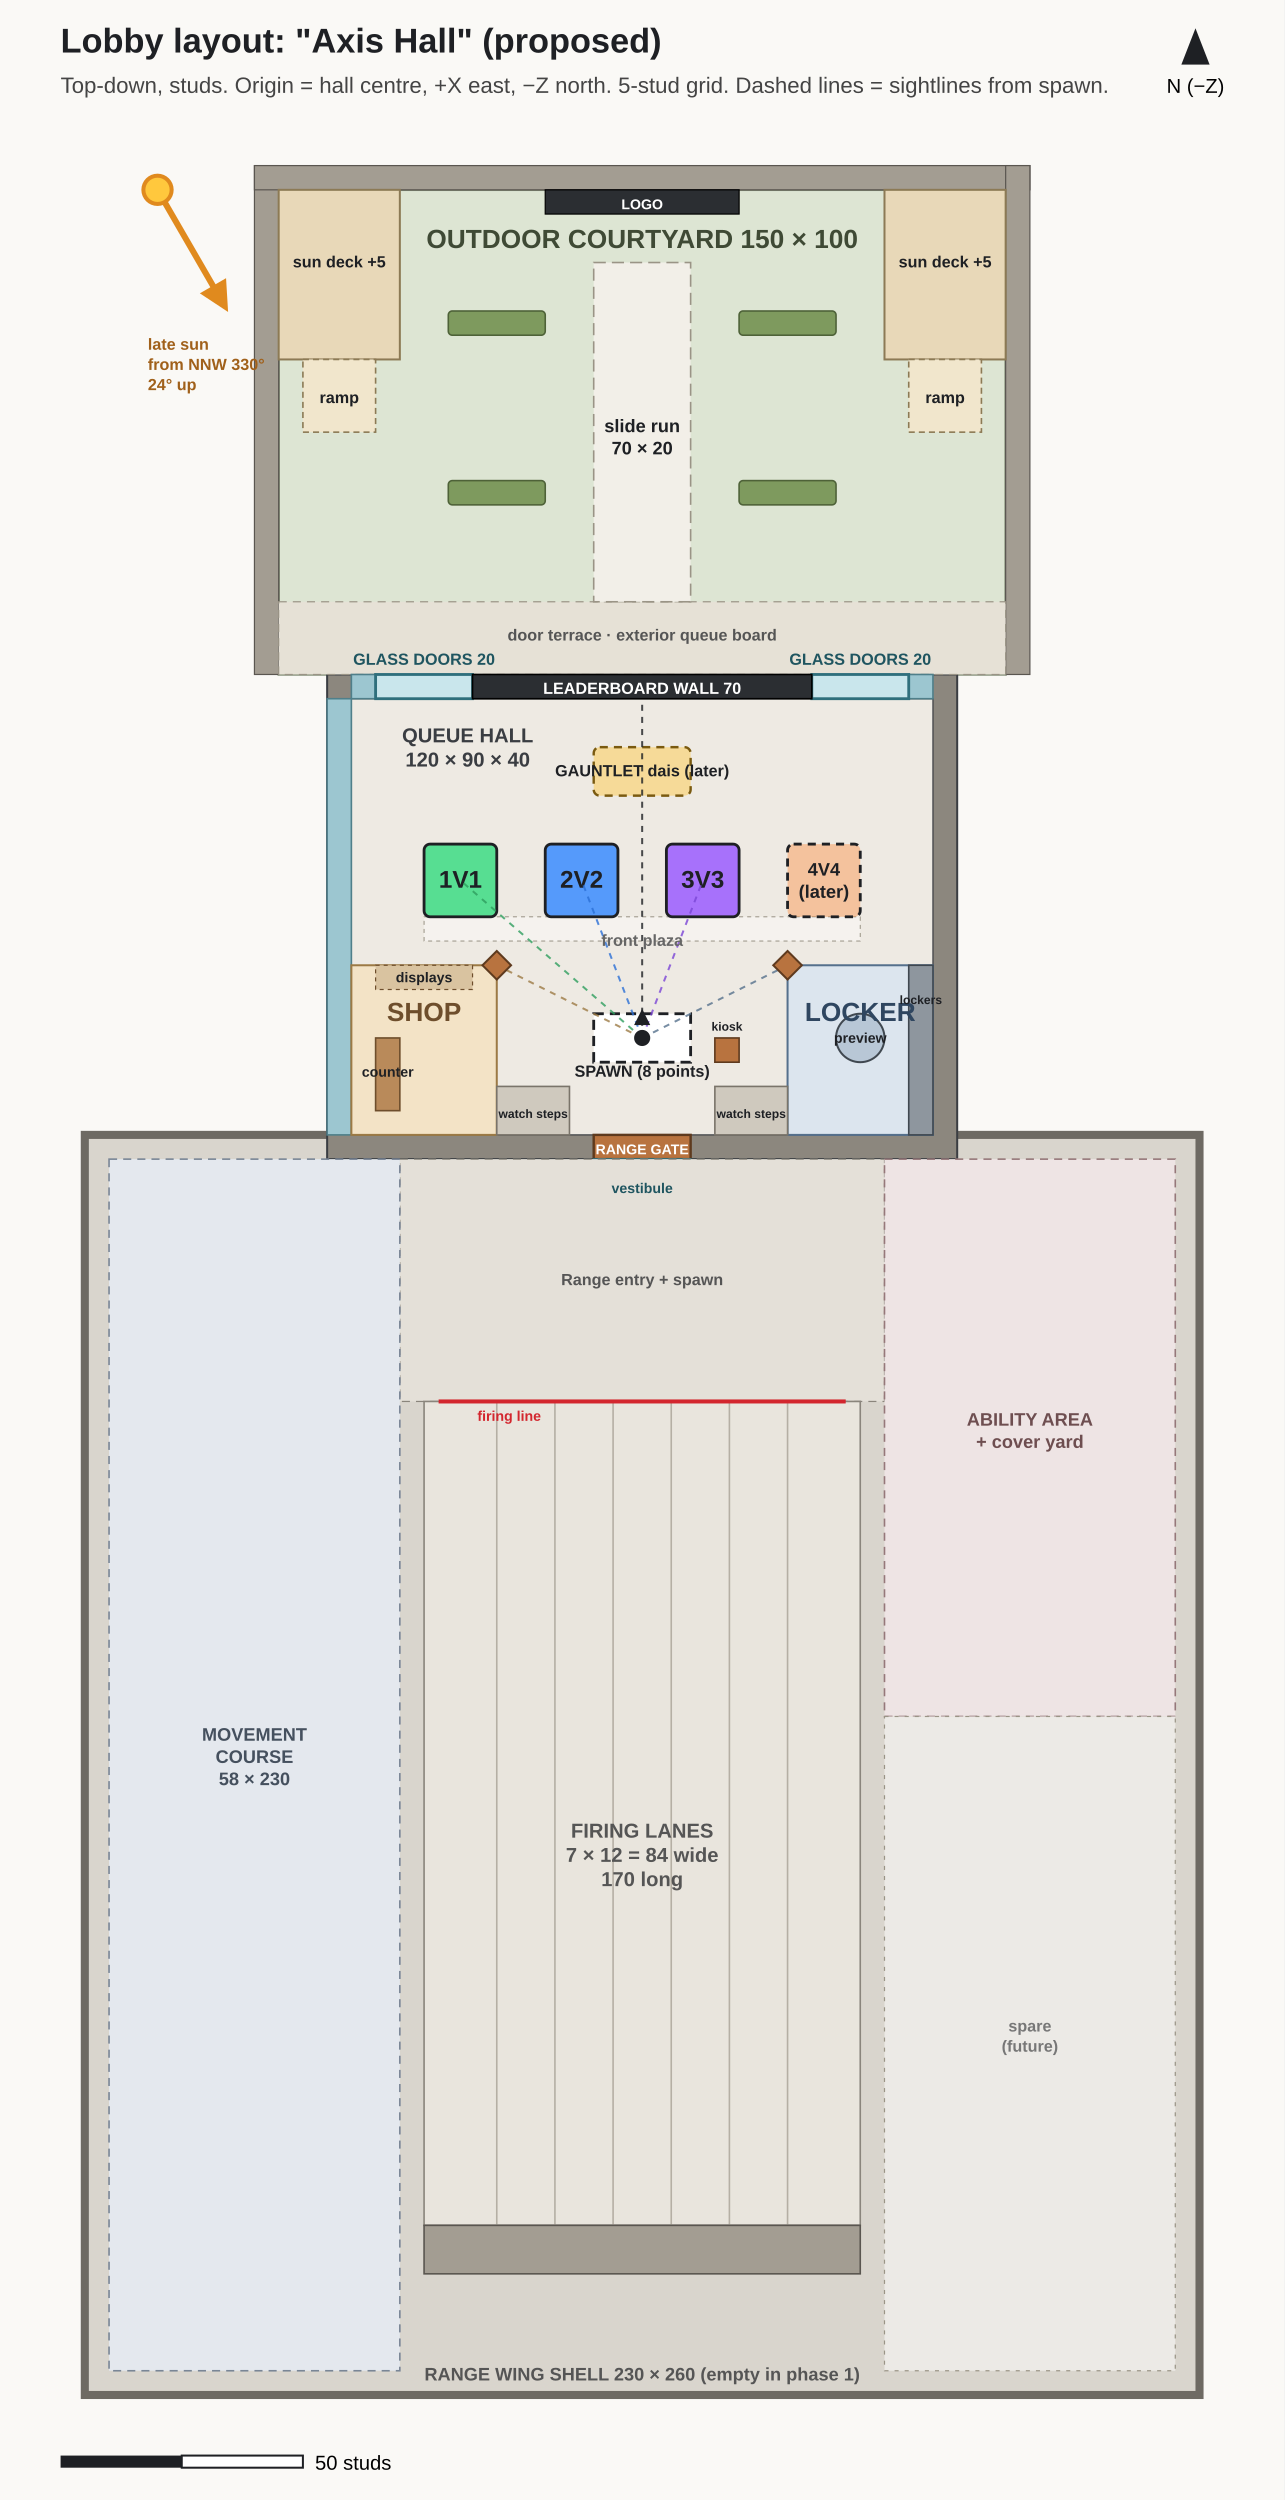
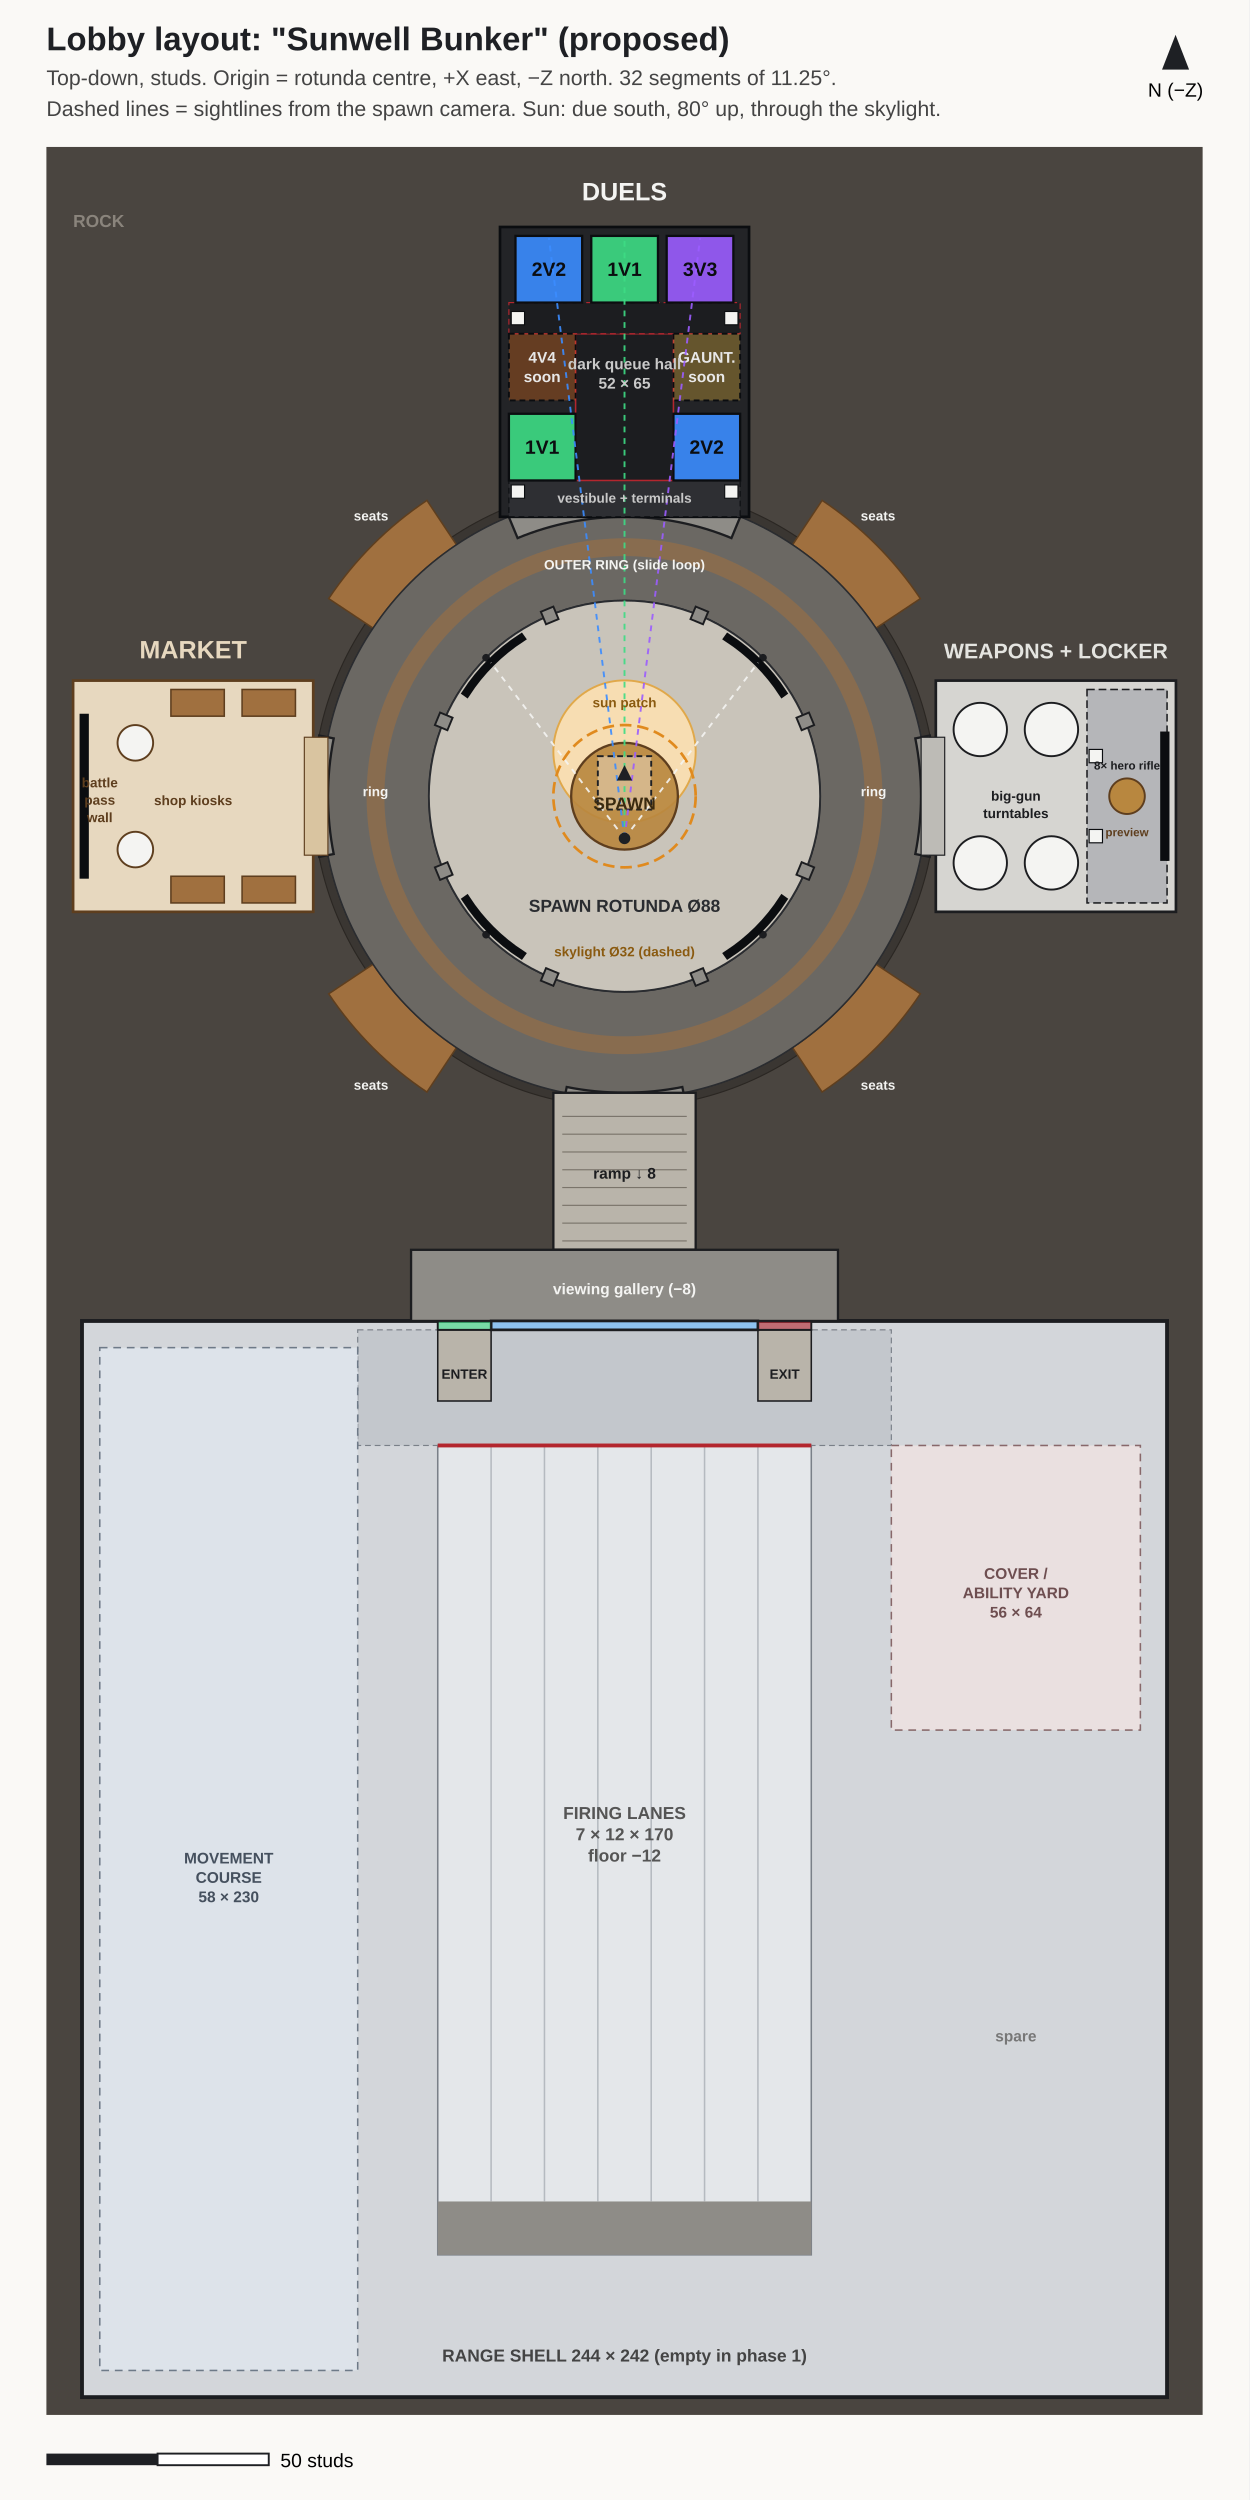
- <svg xmlns="http://www.w3.org/2000/svg" width="636" height="1238" viewBox="0 0 636 1238">
-   <defs>
-     <marker id="arr" viewBox="0 0 10 10" refX="5" refY="5" markerWidth="5" markerHeight="5" orient="auto-start-reverse">
-       <path d="M0,0 L10,5 L0,10 z" fill="#E08A1E" />
-     </marker>
-   </defs>
+ <svg xmlns="http://www.w3.org/2000/svg" width="646" height="1293" viewBox="0 0 646 1293">
  <rect width="100%" height="100%" fill="#FAF9F6" />
-   <rect x="138.0" y="94.0" width="360.0" height="240.0" rx="0" fill="#DDE5D3" fill-opacity="1.0" stroke="#7E8A72" stroke-width="1.2" />
-   <rect x="42.0" y="562.0" width="552.0" height="624.0" rx="0" fill="#D9D5CD" fill-opacity="1.0" stroke="#6E6A63" stroke-width="4" />
-   <rect x="162.0" y="334.0" width="312.0" height="240.0" rx="0" fill="#8C877E" fill-opacity="1.0" stroke="#3A3D42" stroke-width="1" />
-   <rect x="174.0" y="346.0" width="288.0" height="216.0" rx="0" fill="#EEEAE3" fill-opacity="1.0" stroke="#3A3D42" stroke-width="0.6" />
-   <rect x="126.0" y="82.0" width="12.0" height="252.0" rx="0" fill="#A39D92" fill-opacity="1.0" stroke="#5A5650" stroke-width="0.6" />
-   <rect x="126.0" y="82.0" width="384.0" height="12.0" rx="0" fill="#A39D92" fill-opacity="1.0" stroke="#5A5650" stroke-width="0.6" />
-   <rect x="498.0" y="82.0" width="12.0" height="252.0" rx="0" fill="#A39D92" fill-opacity="1.0" stroke="#5A5650" stroke-width="0.6" />
-   <rect x="138.0" y="298.0" width="360.0" height="36.0" rx="0" fill="#E6E1D6" fill-opacity="1.0" stroke="#9A9486" stroke-width="0.6" stroke-dasharray="4 3" />
-   <rect x="294.0" y="130.0" width="48.0" height="168.0" rx="0" fill="#F2EFE8" fill-opacity="1.0" stroke="#9A9486" stroke-width="0.8" stroke-dasharray="6 3" />
-   <rect x="222.0" y="238.0" width="48.0" height="12.0" rx="2" fill="#7E9A5E" fill-opacity="1.0" stroke="#4E6238" stroke-width="0.8" />
-   <rect x="366.0" y="238.0" width="48.0" height="12.0" rx="2" fill="#7E9A5E" fill-opacity="1.0" stroke="#4E6238" stroke-width="0.8" />
-   <rect x="222.0" y="154.0" width="48.0" height="12.0" rx="2" fill="#7E9A5E" fill-opacity="1.0" stroke="#4E6238" stroke-width="0.8" />
-   <rect x="366.0" y="154.0" width="48.0" height="12.0" rx="2" fill="#7E9A5E" fill-opacity="1.0" stroke="#4E6238" stroke-width="0.8" />
-   <rect x="138.0" y="94.0" width="60.0" height="84.0" rx="0" fill="#E8D8B8" fill-opacity="1.0" stroke="#8C7A55" stroke-width="1" />
-   <rect x="438.0" y="94.0" width="60.0" height="84.0" rx="0" fill="#E8D8B8" fill-opacity="1.0" stroke="#8C7A55" stroke-width="1" />
-   <rect x="150.0" y="178.0" width="36.0" height="36.0" rx="0" fill="#F1E6CC" fill-opacity="1.0" stroke="#8C7A55" stroke-width="0.8" stroke-dasharray="3 2" />
-   <rect x="450.0" y="178.0" width="36.0" height="36.0" rx="0" fill="#F1E6CC" fill-opacity="1.0" stroke="#8C7A55" stroke-width="0.8" stroke-dasharray="3 2" />
-   <rect x="270.0" y="94.0" width="96.0" height="12.0" rx="0" fill="#2B2E32" fill-opacity="1.0" stroke="#000" stroke-width="0.6" />
-   <rect x="174.0" y="334.0" width="12.0" height="12.0" rx="0" fill="#9CC6D0" fill-opacity="1.0" stroke="#4F7F8A" stroke-width="0.8" />
-   <rect x="450.0" y="334.0" width="12.0" height="12.0" rx="0" fill="#9CC6D0" fill-opacity="1.0" stroke="#4F7F8A" stroke-width="0.8" />
-   <rect x="162.0" y="346.0" width="12.0" height="216.0" rx="0" fill="#9CC6D0" fill-opacity="1.0" stroke="#4F7F8A" stroke-width="0.8" />
-   <rect x="186.0" y="334.0" width="48.0" height="12.0" rx="0" fill="#C9E6EC" fill-opacity="1.0" stroke="#2F6F7C" stroke-width="1.4" />
-   <rect x="402.0" y="334.0" width="48.0" height="12.0" rx="0" fill="#C9E6EC" fill-opacity="1.0" stroke="#2F6F7C" stroke-width="1.4" />
-   <rect x="234.0" y="334.0" width="168.0" height="12.0" rx="0" fill="#2B2E32" fill-opacity="1.0" stroke="#000" stroke-width="0.8" />
-   <rect x="174.0" y="478.0" width="72.0" height="84.0" rx="0" fill="#F3E3C6" fill-opacity="1.0" stroke="#9C7A45" stroke-width="1" />
-   <rect x="390.0" y="478.0" width="72.0" height="84.0" rx="0" fill="#DCE5EE" fill-opacity="1.0" stroke="#55708C" stroke-width="1" />
-   <rect x="186.0" y="514.0" width="12.0" height="36.0" rx="0" fill="#B98A5A" fill-opacity="1.0" stroke="#6E4E2C" stroke-width="0.8" />
-   <rect x="186.0" y="478.0" width="48.0" height="12.0" rx="0" fill="#D9C3A0" fill-opacity="1.0" stroke="#6E4E2C" stroke-width="0.6" stroke-dasharray="2 2" />
-   <rect x="450.0" y="478.0" width="12.0" height="84.0" rx="0" fill="#8E969E" fill-opacity="1.0" stroke="#404850" stroke-width="0.8" />
-   <circle cx="426.0" cy="514.0" r="12.0" fill="#B8C7D6" stroke="#404850" stroke-width="1" />
-   <rect x="210.0" y="454.0" width="216.0" height="12.0" rx="0" fill="#FFFFFF" fill-opacity="0.4" stroke="#9A9486" stroke-width="0.5" stroke-dasharray="2 2" />
-   <rect x="210.0" y="418.0" width="36.0" height="36.0" rx="3" fill="#3DDC84" fill-opacity="0.85" stroke="#1E2024" stroke-width="1.4" />
-   <text x="228.0" y="439.6" font-size="12" font-weight="600" fill="#1E2024" text-anchor="middle" font-family="Segoe UI, Arial, sans-serif">1V1</text>
-   <rect x="270.0" y="418.0" width="36.0" height="36.0" rx="3" fill="#3B8CFF" fill-opacity="0.85" stroke="#1E2024" stroke-width="1.4" />
-   <text x="288.0" y="439.6" font-size="12" font-weight="600" fill="#1E2024" text-anchor="middle" font-family="Segoe UI, Arial, sans-serif">2V2</text>
-   <rect x="330.0" y="418.0" width="36.0" height="36.0" rx="3" fill="#9B5CFF" fill-opacity="0.85" stroke="#1E2024" stroke-width="1.4" />
-   <text x="348.0" y="439.6" font-size="12" font-weight="600" fill="#1E2024" text-anchor="middle" font-family="Segoe UI, Arial, sans-serif">3V3</text>
-   <rect x="390.0" y="418.0" width="36.0" height="36.0" rx="3" fill="#FF7A1A" fill-opacity="0.35" stroke="#1E2024" stroke-width="1.4" stroke-dasharray="4 3" />
-   <text x="408.0" y="433.6" font-size="9" font-weight="600" fill="#1E2024" text-anchor="middle" font-family="Segoe UI, Arial, sans-serif">4V4</text>
-   <text x="408.0" y="444.6" font-size="9" font-weight="600" fill="#1E2024" text-anchor="middle" font-family="Segoe UI, Arial, sans-serif">(later)</text>
-   <rect x="294.0" y="370.0" width="48.0" height="24.0" rx="3" fill="#FFC83D" fill-opacity="0.45" stroke="#7A5A10" stroke-width="1.2" stroke-dasharray="4 3" />
-   <text x="318.0" y="384.4" font-size="8" font-weight="600" fill="#1E2024" text-anchor="middle" font-family="Segoe UI, Arial, sans-serif">GAUNTLET dais (later)</text>
-   <rect x="294.0" y="502.0" width="48.0" height="24.0" rx="0" fill="#FFFFFF" fill-opacity="1.0" stroke="#1E2024" stroke-width="1.4" stroke-dasharray="5 3" />
-   <rect x="354.0" y="514.0" width="12.0" height="12.0" rx="0" fill="#B8733F" fill-opacity="1.0" stroke="#5E3A1E" stroke-width="0.8" />
-   <rect x="246.0" y="538.0" width="36.0" height="24.0" rx="0" fill="#CFC9BE" fill-opacity="1.0" stroke="#7A746A" stroke-width="0.8" />
-   <rect x="354.0" y="538.0" width="36.0" height="24.0" rx="0" fill="#CFC9BE" fill-opacity="1.0" stroke="#7A746A" stroke-width="0.8" />
-   <rect x="294.0" y="562.0" width="48.0" height="12.0" rx="0" fill="#B8733F" fill-opacity="1.0" stroke="#5E3A1E" stroke-width="1.2" />
-   <rect x="294.0" y="574.0" width="48.0" height="24.0" rx="0" fill="#C9E6EC" fill-opacity="1.0" stroke="#2F6F7C" stroke-width="1" />
-   <rect x="198.0" y="574.0" width="240.0" height="120.0" rx="0" fill="#E4E0D8" fill-opacity="1.0" stroke="#8A857C" stroke-width="0.6" stroke-dasharray="4 3" />
-   <rect x="210.0" y="694.0" width="216.0" height="408.0" rx="0" fill="#E9E5DD" fill-opacity="1.0" stroke="#8A857C" stroke-width="0.8" />
-   <line x1="246.0" y1="694.0" x2="246.0" y2="1102.0" stroke="#B5AFA4" stroke-width="0.8" />
-   <line x1="274.8" y1="694.0" x2="274.8" y2="1102.0" stroke="#B5AFA4" stroke-width="0.8" />
-   <line x1="303.6" y1="694.0" x2="303.6" y2="1102.0" stroke="#B5AFA4" stroke-width="0.8" />
-   <line x1="332.4" y1="694.0" x2="332.4" y2="1102.0" stroke="#B5AFA4" stroke-width="0.8" />
-   <line x1="361.2" y1="694.0" x2="361.2" y2="1102.0" stroke="#B5AFA4" stroke-width="0.8" />
-   <line x1="390.0" y1="694.0" x2="390.0" y2="1102.0" stroke="#B5AFA4" stroke-width="0.8" />
-   <line x1="217.2" y1="694.0" x2="418.8" y2="694.0" stroke="#D3262E" stroke-width="2" />
-   <rect x="210.0" y="1102.0" width="216.0" height="24.0" rx="0" fill="#A39D92" fill-opacity="1.0" stroke="#5A5650" stroke-width="0.8" />
-   <rect x="54.0" y="574.0" width="144.0" height="600.0" rx="0" fill="#E4E8EE" fill-opacity="1.0" stroke="#7A8696" stroke-width="0.8" stroke-dasharray="4 3" />
-   <rect x="438.0" y="574.0" width="144.0" height="276.0" rx="0" fill="#EEE4E4" fill-opacity="1.0" stroke="#96787A" stroke-width="0.8" stroke-dasharray="4 3" />
-   <rect x="438.0" y="850.0" width="144.0" height="324.0" rx="0" fill="#ECEAE6" fill-opacity="1.0" stroke="#9A9486" stroke-width="0.6" stroke-dasharray="2 3" />
-   <line x1="318.0" y1="514.0" x2="228.0" y2="436.0" stroke="#2E9E5E" stroke-width="1" stroke-dasharray="3 3" opacity="0.8" />
-   <line x1="318.0" y1="514.0" x2="288.0" y2="436.0" stroke="#2B6FD6" stroke-width="1" stroke-dasharray="3 3" opacity="0.8" />
-   <line x1="318.0" y1="514.0" x2="348.0" y2="436.0" stroke="#7A45D6" stroke-width="1" stroke-dasharray="3 3" opacity="0.8" />
-   <line x1="318.0" y1="514.0" x2="318.0" y2="346.0" stroke="#1E2024" stroke-width="1" stroke-dasharray="3 3" opacity="0.8" />
-   <line x1="318.0" y1="514.0" x2="246.0" y2="478.0" stroke="#9C7A45" stroke-width="1" stroke-dasharray="3 3" opacity="0.8" />
-   <line x1="318.0" y1="514.0" x2="390.0" y2="478.0" stroke="#55708C" stroke-width="1" stroke-dasharray="3 3" opacity="0.8" />
-   <circle cx="318.0" cy="514.0" r="4" fill="#1E2024" />
-   <path d="M318.0,499.6 l-4,8 h8 z" fill="#1E2024" />
-   <rect x="241.0" y="473.0" width="10" height="10" fill="#B8733F" stroke="#5E3A1E" transform="rotate(45 246.0 478.0)" />
-   <rect x="385.0" y="473.0" width="10" height="10" fill="#B8733F" stroke="#5E3A1E" transform="rotate(45 390.0 478.0)" />
-   <text x="318.0" y="122.8" font-size="13" font-weight="600" fill="#3F4A35" text-anchor="middle" font-family="Segoe UI, Arial, sans-serif">OUTDOOR COURTYARD  150 × 100</text>
-   <text x="318.0" y="214.0" font-size="9" font-weight="600" fill="#1E2024" text-anchor="middle" font-family="Segoe UI, Arial, sans-serif">slide run</text>
-   <text x="318.0" y="225.0" font-size="9" font-weight="600" fill="#1E2024" text-anchor="middle" font-family="Segoe UI, Arial, sans-serif">70 × 20</text>
-   <text x="168.0" y="132.4" font-size="8" font-weight="600" fill="#1E2024" text-anchor="middle" font-family="Segoe UI, Arial, sans-serif">sun deck +5</text>
-   <text x="468.0" y="132.4" font-size="8" font-weight="600" fill="#1E2024" text-anchor="middle" font-family="Segoe UI, Arial, sans-serif">sun deck +5</text>
-   <text x="168.0" y="199.6" font-size="8" font-weight="600" fill="#1E2024" text-anchor="middle" font-family="Segoe UI, Arial, sans-serif">ramp</text>
-   <text x="468.0" y="199.6" font-size="8" font-weight="600" fill="#1E2024" text-anchor="middle" font-family="Segoe UI, Arial, sans-serif">ramp</text>
-   <text x="318.0" y="103.6" font-size="7" font-weight="600" fill="#FFFFFF" text-anchor="middle" font-family="Segoe UI, Arial, sans-serif">LOGO</text>
-   <text x="318.0" y="317.2" font-size="8" font-weight="600" fill="#555" text-anchor="middle" font-family="Segoe UI, Arial, sans-serif">door terrace · exterior queue board</text>
-   <text x="210.0" y="329.2" font-size="8" font-weight="600" fill="#1F5560" text-anchor="middle" font-family="Segoe UI, Arial, sans-serif">GLASS DOORS 20</text>
-   <text x="426.0" y="329.2" font-size="8" font-weight="600" fill="#1F5560" text-anchor="middle" font-family="Segoe UI, Arial, sans-serif">GLASS DOORS 20</text>
-   <text x="318.0" y="343.6" font-size="8" font-weight="600" fill="#FFFFFF" text-anchor="middle" font-family="Segoe UI, Arial, sans-serif">LEADERBOARD WALL 70</text>
-   <text x="231.6" y="367.6" font-size="10" font-weight="600" fill="#3A3D42" text-anchor="middle" font-family="Segoe UI, Arial, sans-serif">QUEUE HALL</text>
-   <text x="231.6" y="379.6" font-size="10" font-weight="600" fill="#3A3D42" text-anchor="middle" font-family="Segoe UI, Arial, sans-serif">120 × 90 × 40</text>
-   <text x="210.0" y="505.6" font-size="13" font-weight="600" fill="#6E4E2C" text-anchor="middle" font-family="Segoe UI, Arial, sans-serif">SHOP</text>
-   <text x="426.0" y="505.6" font-size="13" font-weight="600" fill="#2F4660" text-anchor="middle" font-family="Segoe UI, Arial, sans-serif">LOCKER</text>
-   <text x="192.0" y="533.2" font-size="7" font-weight="600" fill="#1E2024" text-anchor="middle" font-family="Segoe UI, Arial, sans-serif">counter</text>
-   <text x="426.0" y="516.4" font-size="7" font-weight="600" fill="#1E2024" text-anchor="middle" font-family="Segoe UI, Arial, sans-serif">preview</text>
-   <text x="456.0" y="497.2" font-size="6" font-weight="600" fill="#1E2024" text-anchor="middle" font-family="Segoe UI, Arial, sans-serif">lockers</text>
-   <text x="210.0" y="486.4" font-size="7" font-weight="600" fill="#1E2024" text-anchor="middle" font-family="Segoe UI, Arial, sans-serif">displays</text>
-   <text x="318.0" y="533.2" font-size="8" font-weight="600" fill="#1E2024" text-anchor="middle" font-family="Segoe UI, Arial, sans-serif">SPAWN (8 points)</text>
-   <text x="360.0" y="510.4" font-size="6" font-weight="600" fill="#1E2024" text-anchor="middle" font-family="Segoe UI, Arial, sans-serif">kiosk</text>
-   <text x="264.0" y="553.6" font-size="6" font-weight="600" fill="#1E2024" text-anchor="middle" font-family="Segoe UI, Arial, sans-serif">watch steps</text>
-   <text x="372.0" y="553.6" font-size="6" font-weight="600" fill="#1E2024" text-anchor="middle" font-family="Segoe UI, Arial, sans-serif">watch steps</text>
-   <text x="318.0" y="468.4" font-size="8" font-weight="600" fill="#666" text-anchor="middle" font-family="Segoe UI, Arial, sans-serif">front plaza</text>
-   <text x="318.0" y="571.6" font-size="7" font-weight="600" fill="#FFFFFF" text-anchor="middle" font-family="Segoe UI, Arial, sans-serif">RANGE GATE</text>
-   <text x="318.0" y="590.8" font-size="7" font-weight="600" fill="#1F5560" text-anchor="middle" font-family="Segoe UI, Arial, sans-serif">vestibule</text>
-   <text x="318.0" y="636.4" font-size="8" font-weight="600" fill="#555" text-anchor="middle" font-family="Segoe UI, Arial, sans-serif">Range entry + spawn</text>
-   <text x="318.0" y="910.0" font-size="10" font-weight="600" fill="#555" text-anchor="middle" font-family="Segoe UI, Arial, sans-serif">FIRING LANES</text>
-   <text x="318.0" y="922.0" font-size="10" font-weight="600" fill="#555" text-anchor="middle" font-family="Segoe UI, Arial, sans-serif">7 × 12 = 84 wide</text>
-   <text x="318.0" y="934.0" font-size="10" font-weight="600" fill="#555" text-anchor="middle" font-family="Segoe UI, Arial, sans-serif">170 long</text>
-   <text x="236.4" y="703.6" font-size="7" font-weight="600" fill="#D3262E" text-anchor="start" font-family="Segoe UI, Arial, sans-serif">firing line</text>
-   <text x="126.0" y="862.0" font-size="9" font-weight="600" fill="#45505E" text-anchor="middle" font-family="Segoe UI, Arial, sans-serif">MOVEMENT</text>
-   <text x="126.0" y="873.0" font-size="9" font-weight="600" fill="#45505E" text-anchor="middle" font-family="Segoe UI, Arial, sans-serif">COURSE</text>
-   <text x="126.0" y="884.0" font-size="9" font-weight="600" fill="#45505E" text-anchor="middle" font-family="Segoe UI, Arial, sans-serif">58 × 230</text>
-   <text x="510.0" y="706.0" font-size="9" font-weight="600" fill="#6E4E50" text-anchor="middle" font-family="Segoe UI, Arial, sans-serif">ABILITY AREA</text>
-   <text x="510.0" y="717.0" font-size="9" font-weight="600" fill="#6E4E50" text-anchor="middle" font-family="Segoe UI, Arial, sans-serif">+ cover yard</text>
-   <text x="510.0" y="1006.0" font-size="8" font-weight="600" fill="#777" text-anchor="middle" font-family="Segoe UI, Arial, sans-serif">spare</text>
-   <text x="510.0" y="1016.0" font-size="8" font-weight="600" fill="#777" text-anchor="middle" font-family="Segoe UI, Arial, sans-serif">(future)</text>
-   <text x="318.0" y="1178.8" font-size="9" font-weight="600" fill="#555" text-anchor="middle" font-family="Segoe UI, Arial, sans-serif">RANGE WING SHELL 230 × 260 (empty in phase 1)</text>
-   <line x1="78.0" y1="94.0" x2="109.2" y2="148.0" stroke="#E08A1E" stroke-width="3" marker-end="url(#arr)" />
-   <circle cx="78.0" cy="94.0" r="7" fill="#FFC83D" stroke="#E08A1E" stroke-width="2" />
-   <text x="73.2" y="173.2" font-size="8" font-weight="600" fill="#A0601A" text-anchor="start" font-family="Segoe UI, Arial, sans-serif">late sun</text>
-   <text x="73.2" y="183.2" font-size="8" font-weight="600" fill="#A0601A" text-anchor="start" font-family="Segoe UI, Arial, sans-serif">from NNW 330°</text>
-   <text x="73.2" y="193.2" font-size="8" font-weight="600" fill="#A0601A" text-anchor="start" font-family="Segoe UI, Arial, sans-serif">24° up</text>
-   <text x="30" y="26" font-size="17" font-weight="700" fill="#1E2024" font-family="Segoe UI, Arial, sans-serif">Lobby layout: "Axis Hall" (proposed)</text>
-   <text x="30" y="46" font-size="11" fill="#444" font-family="Segoe UI, Arial, sans-serif">Top-down, studs. Origin = hall centre, +X east, −Z north. 5-stud grid. Dashed lines = sightlines from spawn.</text>
-   <path d="M592.0,14 l-7,18 h14 z" fill="#1E2024" />
-   <text x="592.0" y="46" font-size="10" text-anchor="middle" font-family="Segoe UI, Arial, sans-serif">N (−Z)</text>
-   <rect x="30" y="1216.0" width="120.0" height="6" fill="#1E2024" />
-   <rect x="90.0" y="1216.0" width="60.0" height="6" fill="#FFFFFF" stroke="#1E2024" />
-   <text x="156.0" y="1223.0" font-size="10" font-family="Segoe UI, Arial, sans-serif">50 studs</text>
+   <rect x="24" y="76" width="598.0" height="1173.0" fill="#4A4540" />
+   <path d="M484.0,411.8 A161.0,161.0 0 1 0 162.0,411.8 A161.0,161.0 0 1 0 484.0,411.8 Z M479.4,411.8 A156.4,156.4 0 1 1 166.6,411.8 A156.4,156.4 0 1 1 479.4,411.8 Z" fill-rule="evenodd" fill="#3A3632" fill-opacity="1.0" stroke="#2A2622" stroke-width="0.6" />
+   <path d="M425.2,258.8 A184.0,184.0 0 0 1 476.0,309.6 L453.0,324.9 A156.4,156.4 0 0 0 409.9,281.8 Z" fill="#A0703F" fill-opacity="1.0" stroke="#5E3E1E" stroke-width="0.8" />
+   <path d="M476.0,514.0 A184.0,184.0 0 0 1 425.2,564.8 L409.9,541.8 A156.4,156.4 0 0 0 453.0,498.7 Z" fill="#A0703F" fill-opacity="1.0" stroke="#5E3E1E" stroke-width="0.8" />
+   <path d="M220.8,564.8 A184.0,184.0 0 0 1 170.0,514.0 L193.0,498.7 A156.4,156.4 0 0 0 236.1,541.8 Z" fill="#A0703F" fill-opacity="1.0" stroke="#5E3E1E" stroke-width="0.8" />
+   <path d="M170.0,309.6 A184.0,184.0 0 0 1 220.8,258.8 L236.1,281.8 A156.4,156.4 0 0 0 193.0,324.9 Z" fill="#A0703F" fill-opacity="1.0" stroke="#5E3E1E" stroke-width="0.8" />
+   <path d="M479.4,411.8 A156.4,156.4 0 1 0 166.6,411.8 A156.4,156.4 0 1 0 479.4,411.8 Z M424.2,411.8 A101.2,101.2 0 1 1 221.8,411.8 A101.2,101.2 0 1 1 424.2,411.8 Z" fill-rule="evenodd" fill="#6B6863" fill-opacity="1.0" stroke="#2A2C30" stroke-width="0.8" />
+   <circle cx="323.0" cy="411.8" r="128.8" fill="none" stroke="#A0703F" stroke-width="9.2" stroke-opacity="0.55" />
+   <path d="M261.4,263.1 A161.0,161.0 0 0 1 384.6,263.1 L378.3,278.3 A144.5,144.5 0 0 0 267.7,278.3 Z" fill="#8E8C87" fill-opacity="1.0" stroke="#1C1D20" stroke-width="1.2" />
+   <path d="M480.9,380.4 A161.0,161.0 0 0 1 480.9,443.2 L473.4,441.7 A153.4,153.4 0 0 0 473.4,381.9 Z" fill="#8E8C87" fill-opacity="1.0" stroke="#1C1D20" stroke-width="1.2" />
+   <path d="M354.4,569.7 A161.0,161.0 0 0 1 291.6,569.7 L293.1,562.2 A153.4,153.4 0 0 0 352.9,562.2 Z" fill="#8E8C87" fill-opacity="1.0" stroke="#1C1D20" stroke-width="1.2" />
+   <path d="M165.1,443.2 A161.0,161.0 0 0 1 165.1,380.4 L172.6,381.9 A153.4,153.4 0 0 0 172.6,441.7 Z" fill="#8E8C87" fill-opacity="1.0" stroke="#1C1D20" stroke-width="1.2" />
+   <circle cx="323.0" cy="411.8" r="101.2" fill="#C9C4BA" fill-opacity="1.0" stroke="#2A2C30" stroke-width="1" />
+   <circle cx="323.0" cy="388.7" r="36.8" fill="#FFE2B0" fill-opacity="0.85" stroke="#E0A84A" stroke-width="1" />
+   <circle cx="323.0" cy="411.8" r="27.6" fill="#B8873F" fill-opacity="0.9" stroke="#5E3E1E" stroke-width="1.2" />
+   <rect x="309.2" y="391.1" width="27.6" height="27.6" fill="#FFFFFF" fill-opacity="0.35" stroke="#1E2024" stroke-dasharray="3 2" />
+   <circle cx="323.0" cy="411.8" r="36.8" fill="none" fill-opacity="1.0" stroke="#E08A1E" stroke-width="1.4" stroke-dasharray="6 3" />
+   <rect x="358.2" y="314.8" width="7" height="7" fill="#8E8C87" stroke="#1C1D20" transform="rotate(22.5 361.7 318.3)" />
+   <rect x="413.0" y="369.6" width="7" height="7" fill="#8E8C87" stroke="#1C1D20" transform="rotate(67.5 416.5 373.1)" />
+   <rect x="413.0" y="447.0" width="7" height="7" fill="#8E8C87" stroke="#1C1D20" transform="rotate(112.5 416.5 450.5)" />
+   <rect x="358.2" y="501.8" width="7" height="7" fill="#8E8C87" stroke="#1C1D20" transform="rotate(157.5 361.7 505.3)" />
+   <rect x="280.8" y="501.8" width="7" height="7" fill="#8E8C87" stroke="#1C1D20" transform="rotate(202.5 284.3 505.3)" />
+   <rect x="226.0" y="447.0" width="7" height="7" fill="#8E8C87" stroke="#1C1D20" transform="rotate(247.5 229.5 450.5)" />
+   <rect x="226.0" y="369.6" width="7" height="7" fill="#8E8C87" stroke="#1C1D20" transform="rotate(292.5 229.5 373.1)" />
+   <rect x="280.8" y="314.8" width="7" height="7" fill="#8E8C87" stroke="#1C1D20" transform="rotate(337.5 284.3 318.3)" />
+   <circle cx="394.6" cy="340.2" r="2" fill="#1C1D20" />
+   <circle cx="394.6" cy="483.4" r="2" fill="#1C1D20" />
+   <circle cx="251.4" cy="483.4" r="2" fill="#1C1D20" />
+   <circle cx="251.4" cy="340.2" r="2" fill="#1C1D20" />
+   <path d="M376.5,329.5 A98.2,98.2 0 0 1 405.3,358.3 L404.6,358.8 A97.3,97.3 0 0 0 376.0,330.2 Z" fill="#0B0D10" fill-opacity="1.0" stroke="#0B0D10" stroke-width="3.5" />
+   <path d="M240.7,358.3 A98.2,98.2 0 0 1 269.5,329.5 L270.0,330.2 A97.3,97.3 0 0 0 241.4,358.8 Z" fill="#0B0D10" fill-opacity="1.0" stroke="#0B0D10" stroke-width="3.5" />
+   <path d="M405.3,465.3 A98.2,98.2 0 0 1 376.5,494.1 L376.0,493.4 A97.3,97.3 0 0 0 404.6,464.8 Z" fill="#0B0D10" fill-opacity="1.0" stroke="#0B0D10" stroke-width="3.5" />
+   <path d="M269.5,494.1 A98.2,98.2 0 0 1 240.7,465.3 L241.4,464.8 A97.3,97.3 0 0 0 270.0,493.4 Z" fill="#0B0D10" fill-opacity="1.0" stroke="#0B0D10" stroke-width="3.5" />
+   <rect x="258.6" y="117.4" width="128.8" height="149.9" fill="#232427" fill-opacity="1.0" stroke="#0B0D10" stroke-width="1.4" />
+   <rect x="263.2" y="248.5" width="119.6" height="18.8" fill="#2E2F33" fill-opacity="1.0" stroke="#0B0D10" stroke-width="0.6" stroke-dasharray="3 2" />
+   <rect x="297.7" y="172.6" width="50.6" height="75.9" fill="#1C1D20" fill-opacity="1.0" stroke="#B3262E" stroke-width="0.8" />
+   <rect x="263.2" y="156.5" width="119.6" height="16.1" fill="#1C1D20" fill-opacity="1.0" stroke="#B3262E" stroke-width="0.6" stroke-dasharray="3 2" />
+   <rect x="305.8" y="122.0" width="34.5" height="34.5" fill="#3DDC84" fill-opacity="0.9" stroke="#0B0D10" stroke-width="1.2" />
+   <text x="323.0" y="142.7" font-size="10" font-weight="700" fill="#0B0D10" text-anchor="middle" font-family="Segoe UI, Arial, sans-serif">1V1</text>
+   <rect x="266.6" y="122.0" width="34.5" height="34.5" fill="#3B8CFF" fill-opacity="0.9" stroke="#0B0D10" stroke-width="1.2" />
+   <text x="283.9" y="142.7" font-size="10" font-weight="700" fill="#0B0D10" text-anchor="middle" font-family="Segoe UI, Arial, sans-serif">2V2</text>
+   <rect x="344.8" y="122.0" width="34.5" height="34.5" fill="#9B5CFF" fill-opacity="0.9" stroke="#0B0D10" stroke-width="1.2" />
+   <text x="362.1" y="142.7" font-size="10" font-weight="700" fill="#0B0D10" text-anchor="middle" font-family="Segoe UI, Arial, sans-serif">3V3</text>
+   <rect x="263.2" y="214.0" width="34.5" height="34.5" fill="#3DDC84" fill-opacity="0.9" stroke="#0B0D10" stroke-width="1.2" />
+   <text x="280.4" y="234.7" font-size="10" font-weight="700" fill="#0B0D10" text-anchor="middle" font-family="Segoe UI, Arial, sans-serif">1V1</text>
+   <rect x="348.3" y="214.0" width="34.5" height="34.5" fill="#3B8CFF" fill-opacity="0.9" stroke="#0B0D10" stroke-width="1.2" />
+   <text x="365.5" y="234.7" font-size="10" font-weight="700" fill="#0B0D10" text-anchor="middle" font-family="Segoe UI, Arial, sans-serif">2V2</text>
+   <rect x="263.2" y="172.6" width="34.5" height="34.5" fill="#FF7A1A" fill-opacity="0.3" stroke="#0B0D10" stroke-width="1" stroke-dasharray="3 2" />
+   <text x="280.4" y="187.6" font-size="8" font-weight="600" fill="#E8E8E8" text-anchor="middle" font-family="Segoe UI, Arial, sans-serif">4V4</text>
+   <text x="280.4" y="197.6" font-size="8" font-weight="600" fill="#E8E8E8" text-anchor="middle" font-family="Segoe UI, Arial, sans-serif">soon</text>
+   <rect x="348.3" y="172.6" width="34.5" height="34.5" fill="#FFC83D" fill-opacity="0.3" stroke="#0B0D10" stroke-width="1" stroke-dasharray="3 2" />
+   <text x="365.5" y="187.6" font-size="8" font-weight="600" fill="#E8E8E8" text-anchor="middle" font-family="Segoe UI, Arial, sans-serif">GAUNT.</text>
+   <text x="365.5" y="197.6" font-size="8" font-weight="600" fill="#E8E8E8" text-anchor="middle" font-family="Segoe UI, Arial, sans-serif">soon</text>
+   <rect x="264.4" y="250.8" width="6.9" height="6.9" fill="#F4F4F2" fill-opacity="1.0" stroke="#0B0D10" stroke-width="0.6" />
+   <rect x="374.8" y="250.8" width="6.9" height="6.9" fill="#F4F4F2" fill-opacity="1.0" stroke="#0B0D10" stroke-width="0.6" />
+   <rect x="264.4" y="161.1" width="6.9" height="6.9" fill="#F4F4F2" fill-opacity="1.0" stroke="#0B0D10" stroke-width="0.6" />
+   <rect x="374.8" y="161.1" width="6.9" height="6.9" fill="#F4F4F2" fill-opacity="1.0" stroke="#0B0D10" stroke-width="0.6" />
+   <rect x="37.8" y="352.0" width="124.2" height="119.6" fill="#E7D8BF" fill-opacity="1.0" stroke="#5E3E1E" stroke-width="1.4" />
+   <rect x="157.4" y="381.3" width="12.2" height="61.0" fill="#D9C4A0" fill-opacity="1.0" stroke="#5E3E1E" stroke-width="0.6" />
+   <rect x="42.4" y="370.4" width="2.3" height="82.8" fill="#0B0D10" fill-opacity="1.0" stroke="#0B0D10" stroke-width="2.5" />
+   <rect x="125.2" y="356.6" width="27.6" height="13.8" fill="#A0703F" fill-opacity="1.0" stroke="#5E3E1E" stroke-width="0.8" />
+   <rect x="88.4" y="356.6" width="27.6" height="13.8" fill="#A0703F" fill-opacity="1.0" stroke="#5E3E1E" stroke-width="0.8" />
+   <rect x="125.2" y="453.2" width="27.6" height="13.8" fill="#A0703F" fill-opacity="1.0" stroke="#5E3E1E" stroke-width="0.8" />
+   <rect x="88.4" y="453.2" width="27.6" height="13.8" fill="#A0703F" fill-opacity="1.0" stroke="#5E3E1E" stroke-width="0.8" />
+   <circle cx="70.0" cy="384.2" r="9.2" fill="#F4F4F2" fill-opacity="1.0" stroke="#5E3E1E" stroke-width="1" />
+   <circle cx="70.0" cy="439.4" r="9.2" fill="#F4F4F2" fill-opacity="1.0" stroke="#5E3E1E" stroke-width="1" />
+   <rect x="484.0" y="352.0" width="124.2" height="119.6" fill="#D6D5D1" fill-opacity="1.0" stroke="#1C1D20" stroke-width="1.4" />
+   <rect x="476.4" y="381.3" width="12.2" height="61.0" fill="#BDBBB6" fill-opacity="1.0" stroke="#1C1D20" stroke-width="0.6" />
+   <rect x="562.2" y="356.6" width="41.4" height="110.4" fill="#9EA2A8" fill-opacity="0.6" stroke="#1C1D20" stroke-width="0.8" stroke-dasharray="4 2" />
+   <circle cx="507.0" cy="377.3" r="13.8" fill="#F4F4F2" fill-opacity="1.0" stroke="#1C1D20" stroke-width="1" />
+   <circle cx="543.8" cy="377.3" r="13.8" fill="#F4F4F2" fill-opacity="1.0" stroke="#1C1D20" stroke-width="1" />
+   <circle cx="507.0" cy="446.3" r="13.8" fill="#F4F4F2" fill-opacity="1.0" stroke="#1C1D20" stroke-width="1" />
+   <circle cx="543.8" cy="446.3" r="13.8" fill="#F4F4F2" fill-opacity="1.0" stroke="#1C1D20" stroke-width="1" />
+   <rect x="601.3" y="379.6" width="2.3" height="64.4" fill="#0B0D10" fill-opacity="1.0" stroke="#0B0D10" stroke-width="2.5" />
+   <circle cx="582.9" cy="411.8" r="9.2" fill="#B8873F" fill-opacity="1.0" stroke="#5E3E1E" stroke-width="1" />
+   <rect x="563.3" y="387.6" width="6.9" height="6.9" fill="#F4F4F2" fill-opacity="1.0" stroke="#0B0D10" stroke-width="0.6" />
+   <rect x="563.3" y="429.0" width="6.9" height="6.9" fill="#F4F4F2" fill-opacity="1.0" stroke="#0B0D10" stroke-width="0.6" />
+   <rect x="42.4" y="683.2" width="561.2" height="556.6" fill="#D3D6DA" fill-opacity="1.0" stroke="#1C1D20" stroke-width="2" />
+   <rect x="185.0" y="687.8" width="276.0" height="59.8" fill="#C3C7CC" fill-opacity="1.0" stroke="#7A8088" stroke-width="0.6" stroke-dasharray="3 2" />
+   <rect x="226.4" y="747.6" width="193.2" height="418.6" fill="#E4E7EA" fill-opacity="1.0" stroke="#7A8088" stroke-width="0.8" />
+   <line x1="254.0" y1="747.6" x2="254.0" y2="1138.6" stroke="#B5BAC0" stroke-width="0.8" />
+   <line x1="281.6" y1="747.6" x2="281.6" y2="1138.6" stroke="#B5BAC0" stroke-width="0.8" />
+   <line x1="309.2" y1="747.6" x2="309.2" y2="1138.6" stroke="#B5BAC0" stroke-width="0.8" />
+   <line x1="336.8" y1="747.6" x2="336.8" y2="1138.6" stroke="#B5BAC0" stroke-width="0.8" />
+   <line x1="364.4" y1="747.6" x2="364.4" y2="1138.6" stroke="#B5BAC0" stroke-width="0.8" />
+   <line x1="392.0" y1="747.6" x2="392.0" y2="1138.6" stroke="#B5BAC0" stroke-width="0.8" />
+   <line x1="226.4" y1="747.6" x2="419.6" y2="747.6" stroke="#B3262E" stroke-width="2" />
+   <rect x="226.4" y="1138.6" width="193.2" height="27.6" fill="#8E8C87" />
+   <rect x="51.6" y="697.0" width="133.4" height="529.0" fill="#DDE3EA" fill-opacity="1.0" stroke="#6E7A88" stroke-width="0.8" stroke-dasharray="4 3" />
+   <rect x="461.0" y="747.6" width="128.8" height="147.2" fill="#EAE0E0" fill-opacity="1.0" stroke="#88686A" stroke-width="0.8" stroke-dasharray="4 3" />
+   <rect x="286.2" y="565.2" width="73.6" height="81.2" fill="#B9B4AA" fill-opacity="1.0" stroke="#1C1D20" stroke-width="1.2" />
+   <line x1="290.8" y1="577.4" x2="355.2" y2="577.4" stroke="#7A746A" stroke-width="0.6" />
+   <line x1="290.8" y1="586.6" x2="355.2" y2="586.6" stroke="#7A746A" stroke-width="0.6" />
+   <line x1="290.8" y1="595.8" x2="355.2" y2="595.8" stroke="#7A746A" stroke-width="0.6" />
+   <line x1="290.8" y1="605.0" x2="355.2" y2="605.0" stroke="#7A746A" stroke-width="0.6" />
+   <line x1="290.8" y1="614.2" x2="355.2" y2="614.2" stroke="#7A746A" stroke-width="0.6" />
+   <line x1="290.8" y1="623.4" x2="355.2" y2="623.4" stroke="#7A746A" stroke-width="0.6" />
+   <line x1="290.8" y1="632.6" x2="355.2" y2="632.6" stroke="#7A746A" stroke-width="0.6" />
+   <line x1="290.8" y1="641.8" x2="355.2" y2="641.8" stroke="#7A746A" stroke-width="0.6" />
+   <rect x="212.6" y="646.4" width="220.8" height="36.8" fill="#8E8C87" fill-opacity="1.0" stroke="#1C1D20" stroke-width="1.2" />
+   <rect x="226.4" y="687.8" width="193.2" height="36.8" fill="none" fill-opacity="1.0" stroke="none" stroke-width="0" />
+   <rect x="226.4" y="687.8" width="27.6" height="36.8" fill="#B9B4AA" stroke="#1C1D20" stroke-width="0.8" />
+   <rect x="392.0" y="687.8" width="27.6" height="36.8" fill="#B9B4AA" stroke="#1C1D20" stroke-width="0.8" />
+   <rect x="254.0" y="683.2" width="138.0" height="4.6" fill="#8FC3F0" fill-opacity="1.0" stroke="#1C1D20" stroke-width="1.4" />
+   <rect x="226.4" y="683.2" width="27.6" height="4.6" fill="#3DDC84" fill-opacity="0.6" stroke="#1C1D20" stroke-width="1" />
+   <rect x="392.0" y="683.2" width="27.6" height="4.6" fill="#B3262E" fill-opacity="0.6" stroke="#1C1D20" stroke-width="1" />
+   <line x1="323.0" y1="433.6" x2="323.0" y2="123.2" stroke="#3DDC84" stroke-width="1" stroke-dasharray="3 3" opacity="0.9" />
+   <line x1="323.0" y1="433.6" x2="283.9" y2="123.2" stroke="#3B8CFF" stroke-width="1" stroke-dasharray="3 3" opacity="0.9" />
+   <line x1="323.0" y1="433.6" x2="362.1" y2="123.2" stroke="#9B5CFF" stroke-width="1" stroke-dasharray="3 3" opacity="0.9" />
+   <line x1="323.0" y1="433.6" x2="392.1" y2="342.7" stroke="#F4F4F2" stroke-width="1" stroke-dasharray="3 3" opacity="0.9" />
+   <line x1="323.0" y1="433.6" x2="253.9" y2="342.7" stroke="#F4F4F2" stroke-width="1" stroke-dasharray="3 3" opacity="0.9" />
+   <circle cx="323.0" cy="433.6" r="3" fill="#1E2024" />
+   <path d="M323.0,395.7 l-4,8 h8 z" fill="#1E2024" />
+   <text x="323.0" y="103.6" font-size="13" font-weight="800" fill="#F4F4F2" text-anchor="middle" font-family="Segoe UI, Arial, sans-serif">DUELS</text>
+   <text x="323.0" y="191.0" font-size="8" font-weight="600" fill="#C9C9C9" text-anchor="middle" font-family="Segoe UI, Arial, sans-serif">dark queue hall</text>
+   <text x="323.0" y="201.0" font-size="8" font-weight="600" fill="#C9C9C9" text-anchor="middle" font-family="Segoe UI, Arial, sans-serif">52 × 65</text>
+   <text x="323.0" y="260.0" font-size="7" font-weight="600" fill="#C9C9C9" text-anchor="middle" font-family="Segoe UI, Arial, sans-serif">vestibule + terminals</text>
+   <text x="99.9" y="340.5" font-size="13" font-weight="800" fill="#E7D8BF" text-anchor="middle" font-family="Segoe UI, Arial, sans-serif">MARKET</text>
+   <text x="51.6" y="407.2" font-size="7" font-weight="600" fill="#5E3E1E" text-anchor="middle" font-family="Segoe UI, Arial, sans-serif">battle</text>
+   <text x="51.6" y="416.2" font-size="7" font-weight="600" fill="#5E3E1E" text-anchor="middle" font-family="Segoe UI, Arial, sans-serif">pass</text>
+   <text x="51.6" y="425.2" font-size="7" font-weight="600" fill="#5E3E1E" text-anchor="middle" font-family="Segoe UI, Arial, sans-serif">wall</text>
+   <text x="99.9" y="416.4" font-size="7" font-weight="600" fill="#5E3E1E" text-anchor="middle" font-family="Segoe UI, Arial, sans-serif">shop kiosks</text>
+   <text x="546.1" y="340.5" font-size="11" font-weight="800" fill="#E4E4E0" text-anchor="middle" font-family="Segoe UI, Arial, sans-serif">WEAPONS + LOCKER</text>
+   <text x="525.4" y="414.1" font-size="7" font-weight="600" fill="#1C1D20" text-anchor="middle" font-family="Segoe UI, Arial, sans-serif">big-gun</text>
+   <text x="525.4" y="423.1" font-size="7" font-weight="600" fill="#1C1D20" text-anchor="middle" font-family="Segoe UI, Arial, sans-serif">turntables</text>
+   <text x="582.9" y="398.0" font-size="6" font-weight="600" fill="#1C1D20" text-anchor="middle" font-family="Segoe UI, Arial, sans-serif">8× hero rifle</text>
+   <text x="582.9" y="432.5" font-size="6" font-weight="600" fill="#5E3E1E" text-anchor="middle" font-family="Segoe UI, Arial, sans-serif">preview</text>
+   <text x="323.0" y="418.7" font-size="9" font-weight="800" fill="#3A2A10" text-anchor="middle" font-family="Segoe UI, Arial, sans-serif">SPAWN</text>
+   <text x="323.0" y="365.8" font-size="7" font-weight="600" fill="#8A5A10" text-anchor="middle" font-family="Segoe UI, Arial, sans-serif">sun patch</text>
+   <text x="323.0" y="471.6" font-size="9" font-weight="600" fill="#2A2C30" text-anchor="middle" font-family="Segoe UI, Arial, sans-serif">SPAWN ROTUNDA  Ø88</text>
+   <text x="323.0" y="494.6" font-size="7" font-weight="600" fill="#8A5A10" text-anchor="middle" font-family="Segoe UI, Arial, sans-serif">skylight Ø32 (dashed)</text>
+   <text x="451.8" y="411.8" font-size="7" font-weight="600" fill="#F4F4F2" text-anchor="middle" font-family="Segoe UI, Arial, sans-serif">ring</text>
+   <text x="194.2" y="411.8" font-size="7" font-weight="600" fill="#F4F4F2" text-anchor="middle" font-family="Segoe UI, Arial, sans-serif">ring</text>
+   <text x="323.0" y="294.5" font-size="7" font-weight="600" fill="#F4F4F2" text-anchor="middle" font-family="Segoe UI, Arial, sans-serif">OUTER RING (slide loop)</text>
+   <text x="454.1" y="269.2" font-size="7" font-weight="600" fill="#F4F4F2" text-anchor="middle" font-family="Segoe UI, Arial, sans-serif">seats</text>
+   <text x="191.9" y="269.2" font-size="7" font-weight="600" fill="#F4F4F2" text-anchor="middle" font-family="Segoe UI, Arial, sans-serif">seats</text>
+   <text x="454.1" y="563.6" font-size="7" font-weight="600" fill="#F4F4F2" text-anchor="middle" font-family="Segoe UI, Arial, sans-serif">seats</text>
+   <text x="191.9" y="563.6" font-size="7" font-weight="600" fill="#F4F4F2" text-anchor="middle" font-family="Segoe UI, Arial, sans-serif">seats</text>
+   <text x="323.0" y="609.6" font-size="8" font-weight="600" fill="#1C1D20" text-anchor="middle" font-family="Segoe UI, Arial, sans-serif">ramp ↓ 8</text>
+   <text x="323.0" y="669.4" font-size="8" font-weight="600" fill="#F4F4F2" text-anchor="middle" font-family="Segoe UI, Arial, sans-serif">viewing gallery (−8)</text>
+   <text x="240.2" y="713.1" font-size="7" font-weight="700" fill="#1C1D20" text-anchor="middle" font-family="Segoe UI, Arial, sans-serif">ENTER</text>
+   <text x="405.8" y="713.1" font-size="7" font-weight="700" fill="#1C1D20" text-anchor="middle" font-family="Segoe UI, Arial, sans-serif">EXIT</text>
+   <text x="323.0" y="940.8" font-size="9" font-weight="600" fill="#555" text-anchor="middle" font-family="Segoe UI, Arial, sans-serif">FIRING LANES</text>
+   <text x="323.0" y="951.8" font-size="9" font-weight="600" fill="#555" text-anchor="middle" font-family="Segoe UI, Arial, sans-serif">7 × 12 × 170</text>
+   <text x="323.0" y="962.8" font-size="9" font-weight="600" fill="#555" text-anchor="middle" font-family="Segoe UI, Arial, sans-serif">floor −12</text>
+   <text x="118.3" y="963.8" font-size="8" font-weight="600" fill="#45505E" text-anchor="middle" font-family="Segoe UI, Arial, sans-serif">MOVEMENT</text>
+   <text x="118.3" y="973.8" font-size="8" font-weight="600" fill="#45505E" text-anchor="middle" font-family="Segoe UI, Arial, sans-serif">COURSE</text>
+   <text x="118.3" y="983.8" font-size="8" font-weight="600" fill="#45505E" text-anchor="middle" font-family="Segoe UI, Arial, sans-serif">58 × 230</text>
+   <text x="525.4" y="816.6" font-size="8" font-weight="600" fill="#6E4E50" text-anchor="middle" font-family="Segoe UI, Arial, sans-serif">COVER /</text>
+   <text x="525.4" y="826.6" font-size="8" font-weight="600" fill="#6E4E50" text-anchor="middle" font-family="Segoe UI, Arial, sans-serif">ABILITY YARD</text>
+   <text x="525.4" y="836.6" font-size="8" font-weight="600" fill="#6E4E50" text-anchor="middle" font-family="Segoe UI, Arial, sans-serif">56 × 64</text>
+   <text x="525.4" y="1055.8" font-size="8" font-weight="600" fill="#777" text-anchor="middle" font-family="Segoe UI, Arial, sans-serif">spare</text>
+   <text x="323.0" y="1221.4" font-size="9" font-weight="600" fill="#444" text-anchor="middle" font-family="Segoe UI, Arial, sans-serif">RANGE SHELL 244 × 242 (empty in phase 1)</text>
+   <text x="37.8" y="117.4" font-size="9" font-weight="600" fill="#8A847C" text-anchor="start" font-family="Segoe UI, Arial, sans-serif">ROCK</text>
+   <text x="24" y="26" font-size="17" font-weight="700" fill="#1E2024" font-family="Segoe UI, Arial, sans-serif">Lobby layout: "Sunwell Bunker" (proposed)</text>
+   <text x="24" y="44" font-size="11" fill="#444" font-family="Segoe UI, Arial, sans-serif">Top-down, studs. Origin = rotunda centre, +X east, −Z north. 32 segments of 11.25°.</text>
+   <text x="24" y="60" font-size="11" fill="#444" font-family="Segoe UI, Arial, sans-serif">Dashed lines = sightlines from the spawn camera. Sun: due south, 80° up, through the skylight.</text>
+   <path d="M608.0,18 l-7,18 h14 z" fill="#1E2024" />
+   <text x="608.0" y="50" font-size="10" text-anchor="middle" font-family="Segoe UI, Arial, sans-serif">N (−Z)</text>
+   <rect x="24" y="1269.0" width="115" height="6" fill="#1E2024" />
+   <rect x="81.5" y="1269.0" width="57.5" height="6" fill="#FFFFFF" stroke="#1E2024" />
+   <text x="145.0" y="1276.0" font-size="10" font-family="Segoe UI, Arial, sans-serif">50 studs</text>
</svg>
